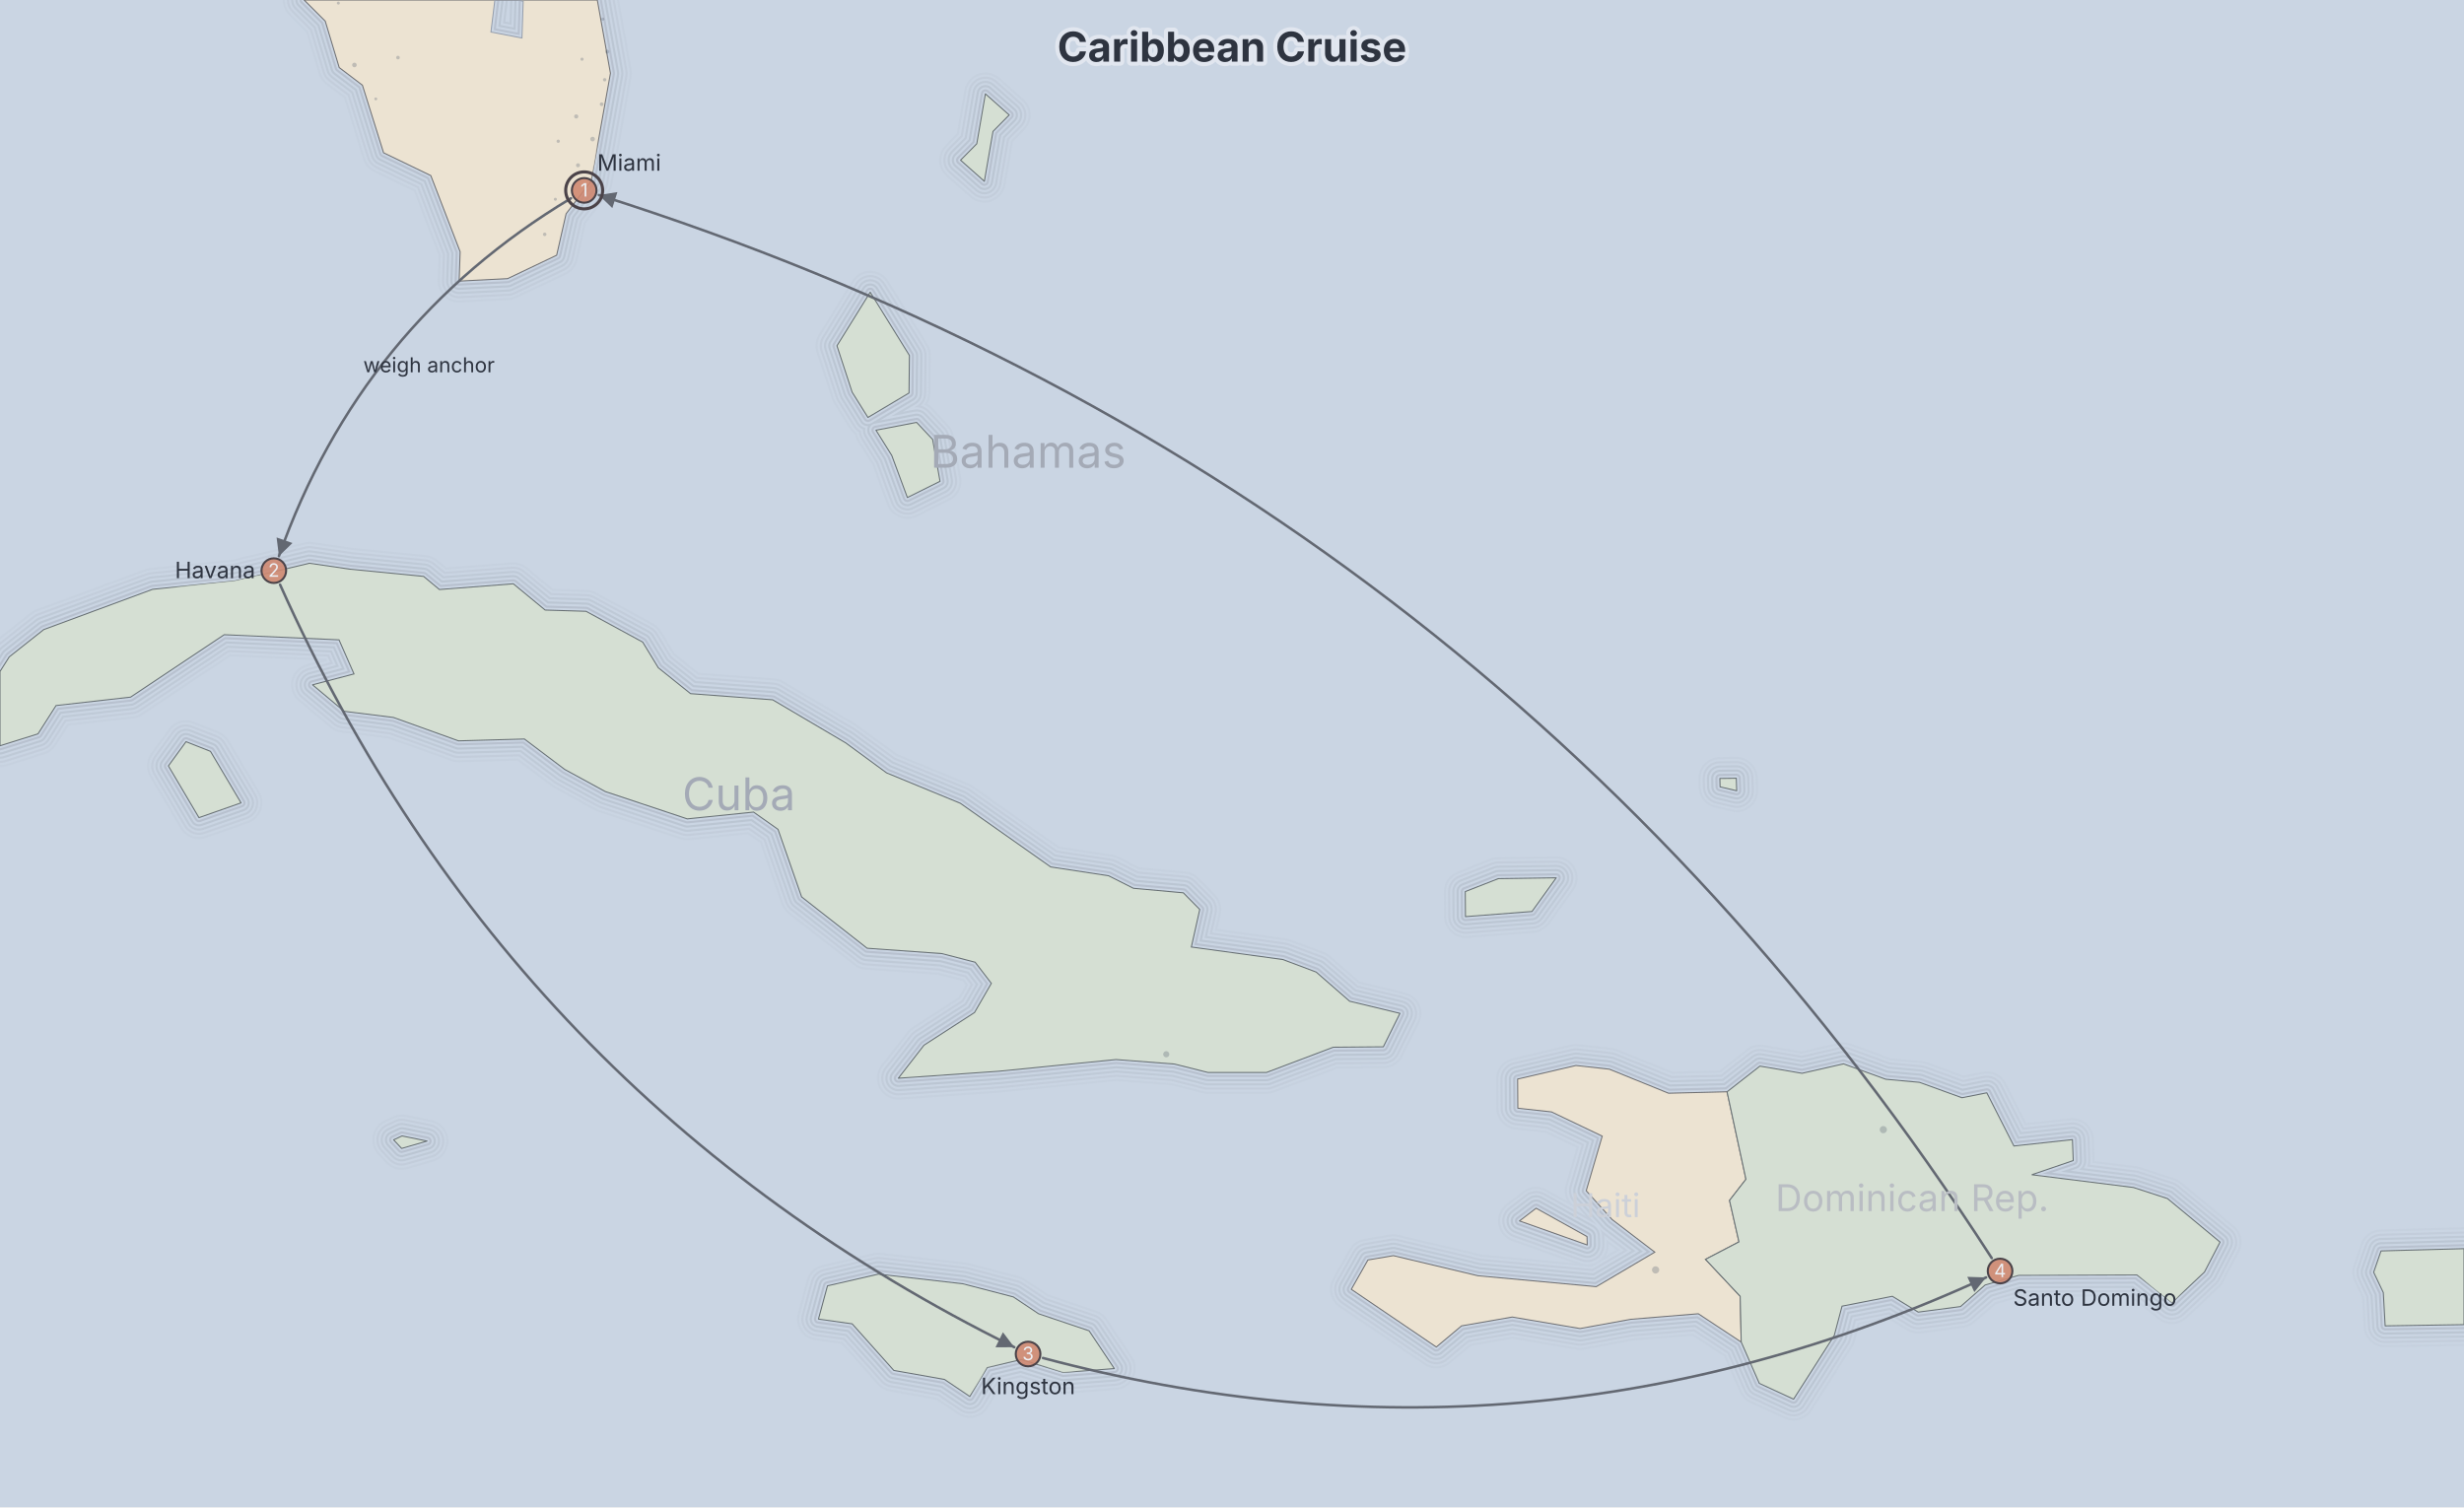
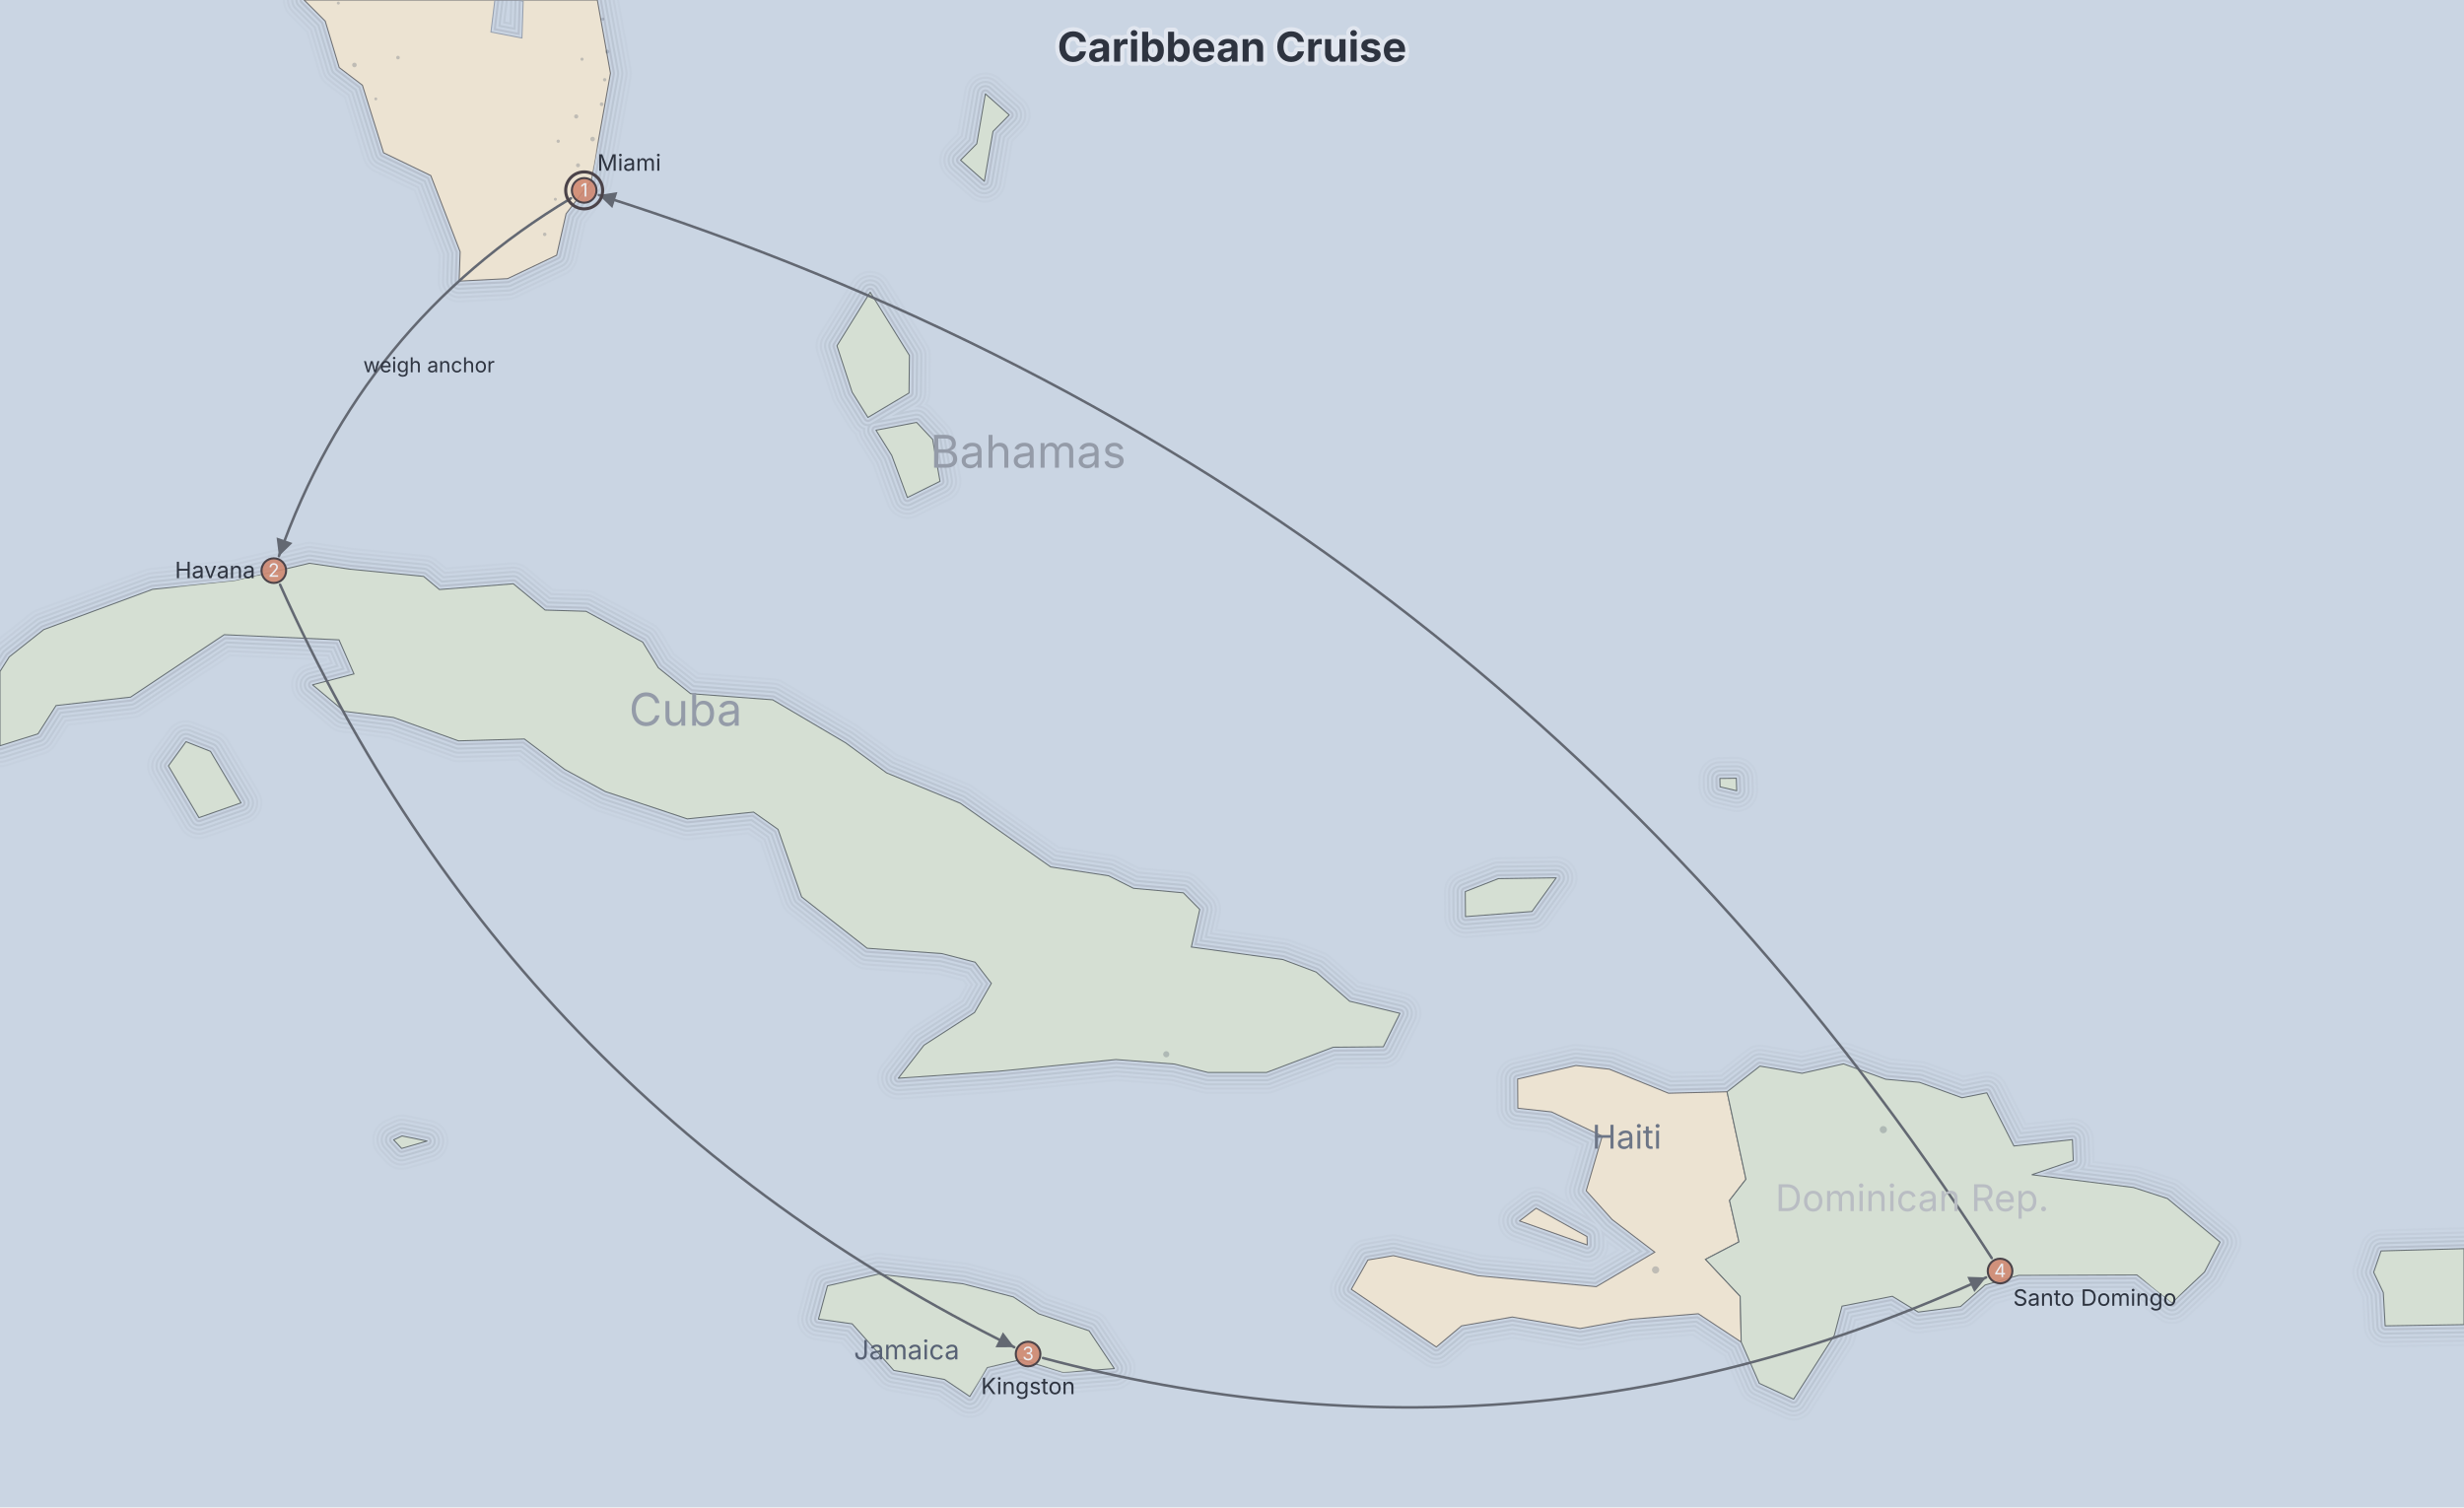
<svg xmlns="http://www.w3.org/2000/svg" width="1200" height="734" viewBox="0 0 1200 734" preserveAspectRatio="xMidYMin meet" style="font-family: Inter, system-ui, Avenir, Helvetica, Arial, sans-serif; background: rgb(202, 213, 227);">
  <rect width="1200" height="734" fill="#cad5e3" />
  <defs>
-     <mask id="dgmo-map-water-mask" maskUnits="userSpaceOnUse" x="0" y="0" width="1200" height="734">
+     <mask id="dgmo-map-water-mask__m0" maskUnits="userSpaceOnUse" x="0" y="0" width="1200" height="734">
      <rect x="0" y="0" width="1200" height="734" fill="white" />
      <path d="M1200,645.1L1161.6,645.7L1160.7,629.5L1156,619.6L1159.6,609.2L1200,608.1L1200,645.1Z M290.9,0L297.3,35.7L287.9,88.2L275.7,104.1L271.1,124.3L247.2,135.7L223.6,136.9L224.1,122.6L209.8,85.5L186.8,74.4L176.5,41.5L165.2,32.9L158.4,10.3L148.1,0L290.9,0Z M191.7,555.1L195.8,553.2L208,555.7L195.6,559.3Z M845.8,385.1L837.7,383.2L837.6,379.1L845.6,379Z M468.9,625.2L493.5,631.6L505.8,639.8L530.4,648.1L542.7,666.5L517.9,668.4L497.3,662.1L480.8,666L472.3,680.1L460,671.8L435.3,667.4L415,644.7L398.6,642.4L403,626.2L427.8,620.5Z M841.1,531.7L850.3,574.3L842.3,584.6L846.9,604.8L830.6,613.3L847.5,631.3L848,653.6L827.1,639.8L794.2,642.5L769.5,647L736.5,641.4L711.8,645.7L699.5,656L658.1,627.9L666.2,613.6L678.6,611.5L719.8,621.3L777.4,626.6L805.9,609.8L785.1,593.9L772.5,579.9L780.3,553.3L755.6,541.5L739.2,539.7L739.1,525.5L767.5,518.9L783.8,520.7L812.6,532.4ZM772.9,602.2L773,606.3L740,594.6L748.1,588.4Z M848,653.6L847.5,631.3L830.6,613.3L846.9,604.8L842.3,584.6L850.3,574.3L841.1,531.7L857.1,519.2L877.6,522.7L897.8,518.1L918.4,525.6L934.8,527.1L955.5,534.6L967.6,532.2L980.8,558.1L1009.3,555L1009.7,565.2L989.5,572.1L1039,578.3L1055.6,583.7L1081.2,604.9L1073.6,619.5L1057.8,634.4L1040.7,620.9L983.1,621.1L966.8,625.8L954.8,636.3L934.2,639L921.6,631.3L897.1,636.1L893.3,650.4L873.5,681.4L856.8,673.7Z M0,327L4.5,319.9L21.3,306.6L74.3,287L114.5,282.9L150.7,274.3L170.5,277.2L206.3,280.7L214,287.1L250,284.3L265.5,297.1L285.4,297.7L313,312.7L320.6,325.2L336.3,337.8L376.3,340.8L411.9,361.8L431.8,376.4L467.7,391.2L511.7,422.2L539.9,426.5L552,432.6L576.3,434.8L584.3,442.9L580.2,461.2L624.8,467.3L641,473.4L657.3,487.6L681.8,493.5L673.7,509.8L649.3,510L616.8,522.3L588.3,522.3L572,518.2L543.5,516L486.4,521.7L437.5,525.1L450,509L474.6,493.1L482.8,478.9L474.9,468.6L458.7,464.4L422.3,461.8L390.4,436.8L378.9,403.9L367,395.5L334.7,398.8L294.8,385.5L275,374.7L255.4,359.9L223.3,360.8L191.6,349.4L167.6,346.4L152.2,333.5L172.4,328.2L165.1,311.6L109.2,309.1L63.6,339.5L27.3,343.6L18.5,357.4L0,363.2L0,327ZM117.4,391L96.9,398.2L82,373L90.6,361.2L102.5,365.9Z M446.4,205.7L454.2,214L457.8,234.4L441.9,242.3L434.3,221.8L426.6,209.5ZM479.4,88.3L467.8,78L475.7,70L479.9,45.7L491.5,56L483.6,64ZM757.9,427.5L746.1,443.9L713.7,446.4L713.6,434.2L729.7,427.9ZM442.9,173.1L442.7,191.4L422.7,203.3L415,191L407.6,168.4L423.8,142.3Z" fill="black" />
      <path d="M252.2,0L254.8,0.6L254.2,18.5L239.1,15.6L241,0L252.2,0Z" fill="white" />
    </mask>
-     <path id="dgmo-map-coast" d="M1200,645.1L1161.6,645.7L1160.7,629.5L1156,619.6L1159.6,609.2L1200,608.1 M290.9,0L297.3,35.7L287.9,88.2L275.7,104.1L271.1,124.3L247.2,135.7L223.6,136.9L224.1,122.6L209.8,85.5L186.8,74.4L176.5,41.5L165.2,32.9L158.4,10.3L148.1,0 M191.7,555.1L195.8,553.2L208,555.7L195.6,559.3Z M845.8,385.1L837.7,383.2L837.6,379.1L845.6,379Z M468.9,625.2L493.5,631.6L505.8,639.8L530.4,648.1L542.7,666.5L517.9,668.4L497.3,662.1L480.8,666L472.3,680.1L460,671.8L435.3,667.4L415,644.7L398.6,642.4L403,626.2L427.8,620.5Z M841.1,531.7L850.3,574.3L842.3,584.6L846.9,604.8L830.6,613.3L847.5,631.3L848,653.6L827.1,639.8L794.2,642.5L769.5,647L736.5,641.4L711.8,645.7L699.5,656L658.1,627.9L666.2,613.6L678.6,611.5L719.8,621.3L777.4,626.6L805.9,609.8L785.1,593.9L772.5,579.9L780.3,553.3L755.6,541.5L739.2,539.7L739.1,525.5L767.5,518.9L783.8,520.7L812.6,532.4Z M772.9,602.2L773,606.3L740,594.6L748.1,588.4Z M848,653.6L847.5,631.3L830.6,613.3L846.9,604.8L842.3,584.6L850.3,574.3L841.1,531.7L857.1,519.2L877.6,522.7L897.8,518.1L918.4,525.6L934.8,527.1L955.5,534.6L967.6,532.2L980.8,558.1L1009.3,555L1009.7,565.2L989.5,572.1L1039,578.3L1055.6,583.7L1081.2,604.9L1073.6,619.5L1057.8,634.4L1040.7,620.9L983.1,621.1L966.8,625.8L954.8,636.3L934.2,639L921.6,631.3L897.1,636.1L893.3,650.4L873.5,681.4L856.8,673.7Z M0,327L4.5,319.9L21.3,306.6L74.3,287L114.5,282.9L150.7,274.3L170.5,277.2L206.3,280.7L214,287.1L250,284.3L265.5,297.1L285.4,297.7L313,312.7L320.6,325.2L336.3,337.8L376.3,340.8L411.9,361.8L431.8,376.4L467.7,391.2L511.7,422.2L539.9,426.5L552,432.6L576.3,434.8L584.3,442.9L580.2,461.2L624.8,467.3L641,473.4L657.3,487.6L681.8,493.5L673.7,509.8L649.3,510L616.8,522.3L588.3,522.3L572,518.2L543.5,516L486.4,521.7L437.5,525.1L450,509L474.6,493.1L482.8,478.9L474.9,468.6L458.7,464.4L422.3,461.8L390.4,436.8L378.9,403.9L367,395.5L334.7,398.8L294.8,385.5L275,374.7L255.4,359.9L223.3,360.8L191.6,349.4L167.6,346.4L152.2,333.5L172.4,328.2L165.1,311.6L109.2,309.1L63.6,339.5L27.3,343.6L18.5,357.4L0,363.2 M117.4,391L96.9,398.2L82,373L90.6,361.2L102.5,365.9Z M446.4,205.7L454.2,214L457.8,234.4L441.9,242.3L434.3,221.8L426.6,209.5Z M479.4,88.3L467.8,78L475.7,70L479.9,45.7L491.5,56L483.6,64Z M757.9,427.5L746.1,443.9L713.7,446.4L713.6,434.2L729.7,427.9Z M442.9,173.1L442.7,191.4L422.7,203.3L415,191L407.6,168.4L423.8,142.3Z M254.8,0.6L254.2,18.5L239.1,15.6L241,0" fill="none" />
-     <filter id="dgmo-map-label-patch-blur" x="-50%" y="-50%" width="200%" height="200%">
+     <path id="dgmo-map-coast__m0" d="M1200,645.1L1161.6,645.7L1160.7,629.5L1156,619.6L1159.6,609.2L1200,608.1 M290.9,0L297.3,35.7L287.9,88.2L275.7,104.1L271.1,124.3L247.2,135.7L223.6,136.9L224.1,122.6L209.8,85.5L186.8,74.4L176.5,41.5L165.2,32.9L158.4,10.3L148.1,0 M191.7,555.1L195.8,553.2L208,555.7L195.6,559.3Z M845.8,385.1L837.7,383.2L837.6,379.1L845.6,379Z M468.9,625.2L493.5,631.6L505.8,639.8L530.4,648.1L542.7,666.5L517.9,668.4L497.3,662.1L480.8,666L472.3,680.1L460,671.8L435.3,667.4L415,644.7L398.6,642.4L403,626.2L427.8,620.5Z M841.1,531.7L850.3,574.3L842.3,584.6L846.9,604.8L830.6,613.3L847.5,631.3L848,653.6L827.1,639.8L794.2,642.5L769.5,647L736.5,641.4L711.8,645.7L699.5,656L658.1,627.9L666.2,613.6L678.6,611.5L719.8,621.3L777.4,626.6L805.9,609.8L785.1,593.9L772.5,579.9L780.3,553.3L755.6,541.5L739.2,539.7L739.1,525.5L767.5,518.9L783.8,520.7L812.6,532.4Z M772.9,602.2L773,606.3L740,594.6L748.1,588.4Z M848,653.6L847.5,631.3L830.6,613.3L846.9,604.8L842.3,584.6L850.3,574.3L841.1,531.7L857.1,519.2L877.6,522.7L897.8,518.1L918.4,525.6L934.8,527.1L955.5,534.6L967.6,532.2L980.8,558.1L1009.3,555L1009.7,565.2L989.5,572.1L1039,578.3L1055.6,583.7L1081.2,604.9L1073.6,619.5L1057.8,634.4L1040.7,620.9L983.1,621.1L966.8,625.8L954.8,636.3L934.2,639L921.6,631.3L897.1,636.1L893.3,650.4L873.5,681.4L856.8,673.7Z M0,327L4.5,319.9L21.3,306.6L74.3,287L114.5,282.9L150.7,274.3L170.5,277.2L206.3,280.7L214,287.1L250,284.3L265.5,297.1L285.4,297.7L313,312.7L320.6,325.2L336.3,337.8L376.3,340.8L411.9,361.8L431.8,376.4L467.7,391.2L511.7,422.2L539.9,426.5L552,432.6L576.3,434.8L584.3,442.9L580.2,461.2L624.8,467.3L641,473.4L657.3,487.6L681.8,493.5L673.7,509.8L649.3,510L616.8,522.3L588.3,522.3L572,518.2L543.5,516L486.4,521.7L437.5,525.1L450,509L474.6,493.1L482.8,478.9L474.9,468.6L458.7,464.4L422.3,461.8L390.4,436.8L378.9,403.9L367,395.5L334.7,398.8L294.8,385.5L275,374.7L255.4,359.9L223.3,360.8L191.6,349.4L167.6,346.4L152.2,333.5L172.4,328.2L165.1,311.6L109.2,309.1L63.6,339.5L27.3,343.6L18.5,357.4L0,363.2 M117.4,391L96.9,398.2L82,373L90.6,361.2L102.5,365.9Z M446.4,205.7L454.2,214L457.8,234.4L441.9,242.3L434.3,221.8L426.6,209.5Z M479.4,88.3L467.8,78L475.7,70L479.9,45.7L491.5,56L483.6,64Z M757.9,427.5L746.1,443.9L713.7,446.4L713.6,434.2L729.7,427.9Z M442.9,173.1L442.7,191.4L422.7,203.3L415,191L407.6,168.4L423.8,142.3Z M254.8,0.6L254.2,18.5L239.1,15.6L241,0" fill="none" />
+     <filter id="dgmo-map-label-patch-blur__m0" x="-50%" y="-50%" width="200%" height="200%">
      <feGaussianBlur in="SourceGraphic" stdDeviation="2.5" />
    </filter>
-     <mask id="dgmo-map-label-patch" maskUnits="userSpaceOnUse" x="0" y="0" width="1200" height="734">
-       <g filter="url(#dgmo-map-label-patch-blur)">
+     <mask id="dgmo-map-label-patch__m0" maskUnits="userSpaceOnUse" x="0" y="0" width="1200" height="734">
+       <g filter="url(#dgmo-map-label-patch-blur__m0)">
        <rect x="286.863" y="71.346" width="37.26" height="17" rx="8.5" fill="white" />
        <rect x="82.287" y="269.766" width="46.06" height="17" rx="8.5" fill="white" />
        <rect x="475.184" y="667.158" width="51.01" height="17" rx="8.5" fill="white" />
        <rect x="976.428" y="624.092" width="84.12" height="17" rx="8.5" fill="white" />
      </g>
    </mask>
-     <marker id="dgmo-map-arrow-0" viewBox="0 0 10 10" refX="10" refY="5" markerUnits="userSpaceOnUse" markerWidth="8.188" markerHeight="8.188" orient="auto-start-reverse">
+     <marker id="dgmo-map-arrow-0__m0" viewBox="0 0 10 10" refX="10" refY="5" markerUnits="userSpaceOnUse" markerWidth="8.188" markerHeight="8.188" orient="auto-start-reverse">
      <path d="M0,0L10,5L0,10z" fill="#636872" />
    </marker>
-     <marker id="dgmo-map-arrow-1" viewBox="0 0 10 10" refX="10" refY="5" markerUnits="userSpaceOnUse" markerWidth="8.188" markerHeight="8.188" orient="auto-start-reverse">
+     <marker id="dgmo-map-arrow-1__m0" viewBox="0 0 10 10" refX="10" refY="5" markerUnits="userSpaceOnUse" markerWidth="8.188" markerHeight="8.188" orient="auto-start-reverse">
      <path d="M0,0L10,5L0,10z" fill="#636872" />
    </marker>
-     <marker id="dgmo-map-arrow-2" viewBox="0 0 10 10" refX="10" refY="5" markerUnits="userSpaceOnUse" markerWidth="8.188" markerHeight="8.188" orient="auto-start-reverse">
+     <marker id="dgmo-map-arrow-2__m0" viewBox="0 0 10 10" refX="10" refY="5" markerUnits="userSpaceOnUse" markerWidth="8.188" markerHeight="8.188" orient="auto-start-reverse">
      <path d="M0,0L10,5L0,10z" fill="#636872" />
    </marker>
-     <marker id="dgmo-map-arrow-3" viewBox="0 0 10 10" refX="10" refY="5" markerUnits="userSpaceOnUse" markerWidth="8.188" markerHeight="8.188" orient="auto-start-reverse">
+     <marker id="dgmo-map-arrow-3__m0" viewBox="0 0 10 10" refX="10" refY="5" markerUnits="userSpaceOnUse" markerWidth="8.188" markerHeight="8.188" orient="auto-start-reverse">
      <path d="M0,0L10,5L0,10z" fill="#636872" />
    </marker>
  </defs>
  <g class="dgmo-map-regions">
    <path d="M1200,645.1L1161.6,645.7L1160.7,629.5L1156,619.6L1159.6,609.2L1200,608.1L1200,645.1Z" fill="#d5dfd3" stroke="#687073" stroke-width="0.5" data-region-name="Puerto Rico" data-iso="PR" data-label-x="1179.7188731166104" data-label-y="626.678961623674" />
    <path d="M290.9,0L297.3,35.7L287.9,88.2L275.7,104.1L271.1,124.3L247.2,135.7L223.6,136.9L224.1,122.6L209.8,85.5L186.8,74.4L176.5,41.5L165.2,32.9L158.4,10.3L148.1,0L290.9,0Z" fill="#ece3d2" stroke="#717173" stroke-width="0.5" data-region-name="United States of America" data-iso="US" data-label-x="-757.8775635571906" data-label-y="-974.8204943235028" />
    <path d="M191.7,555.1L195.8,553.2L208,555.7L195.6,559.3Z" fill="#d5dfd3" stroke="#687073" stroke-width="0.5" data-region-name="Cayman Is." data-iso="KY" data-label-x="198.44359762812584" data-label-y="556.0214343078464" />
    <path d="M845.8,385.1L837.7,383.2L837.6,379.1L845.6,379Z" fill="#d5dfd3" stroke="#687073" stroke-width="0.5" data-region-name="Turks and Caicos Is." data-iso="TC" data-label-x="841.9558044924133" data-label-y="381.62708038661617" />
    <path d="M468.9,625.2L493.5,631.6L505.8,639.8L530.4,648.1L542.7,666.5L517.9,668.4L497.3,662.1L480.8,666L472.3,680.1L460,671.8L435.3,667.4L415,644.7L398.6,642.4L403,626.2L427.8,620.5Z" fill="#d5dfd3" stroke="#687073" stroke-width="0.5" data-region-name="Jamaica" data-iso="JM" data-label-x="465.59379710864226" data-label-y="647.3028624108022" />
    <path d="M841.1,531.7L850.3,574.3L842.3,584.6L846.9,604.8L830.6,613.3L847.5,631.3L848,653.6L827.1,639.8L794.2,642.5L769.5,647L736.5,641.4L711.8,645.7L699.5,656L658.1,627.9L666.2,613.6L678.6,611.5L719.8,621.3L777.4,626.6L805.9,609.8L785.1,593.9L772.5,579.9L780.3,553.3L755.6,541.5L739.2,539.7L739.1,525.5L767.5,518.9L783.8,520.7L812.6,532.4ZM772.9,602.2L773,606.3L740,594.6L748.1,588.4Z" fill="#ece3d2" stroke="#717173" stroke-width="0.5" data-region-name="Haiti" data-iso="HT" data-label-x="781.858087746732" data-label-y="592.7350426503841" />
    <path d="M848,653.6L847.5,631.3L830.6,613.3L846.9,604.8L842.3,584.6L850.3,574.3L841.1,531.7L857.1,519.2L877.6,522.7L897.8,518.1L918.4,525.6L934.8,527.1L955.5,534.6L967.6,532.2L980.8,558.1L1009.3,555L1009.7,565.2L989.5,572.1L1039,578.3L1055.6,583.7L1081.2,604.9L1073.6,619.5L1057.8,634.4L1040.7,620.9L983.1,621.1L966.8,625.8L954.8,636.3L934.2,639L921.6,631.3L897.1,636.1L893.3,650.4L873.5,681.4L856.8,673.7Z" fill="#d5dfd3" stroke="#687073" stroke-width="0.5" data-region-name="Dominican Rep." data-iso="DO" data-label-x="931.251695246402" data-label-y="589.8364455926945" />
    <path d="M0,327L4.5,319.9L21.3,306.6L74.3,287L114.5,282.9L150.7,274.3L170.5,277.2L206.3,280.7L214,287.1L250,284.3L265.5,297.1L285.4,297.7L313,312.7L320.6,325.2L336.3,337.8L376.3,340.8L411.9,361.8L431.8,376.4L467.7,391.2L511.7,422.2L539.9,426.5L552,432.6L576.3,434.8L584.3,442.9L580.2,461.2L624.8,467.3L641,473.4L657.3,487.6L681.8,493.5L673.7,509.8L649.3,510L616.8,522.3L588.3,522.3L572,518.2L543.5,516L486.4,521.7L437.5,525.1L450,509L474.6,493.1L482.8,478.9L474.9,468.6L458.7,464.4L422.3,461.8L390.4,436.8L378.9,403.9L367,395.5L334.7,398.8L294.8,385.5L275,374.7L255.4,359.9L223.3,360.8L191.6,349.4L167.6,346.4L152.2,333.5L172.4,328.2L165.1,311.6L109.2,309.1L63.6,339.5L27.3,343.6L18.5,357.4L0,363.2L0,327ZM117.4,391L96.9,398.2L82,373L90.6,361.2L102.5,365.9Z" fill="#d5dfd3" stroke="#687073" stroke-width="0.5" data-region-name="Cuba" data-iso="CU" data-label-x="359.8121195179051" data-label-y="394.5856721040631" />
    <path d="M446.4,205.7L454.2,214L457.8,234.4L441.9,242.3L434.3,221.8L426.6,209.5ZM479.4,88.3L467.8,78L475.7,70L479.9,45.7L491.5,56L483.6,64ZM757.9,427.5L746.1,443.9L713.7,446.4L713.6,434.2L729.7,427.9ZM442.9,173.1L442.7,191.4L422.7,203.3L415,191L407.6,168.4L423.8,142.3Z" fill="#d5dfd3" stroke="#687073" stroke-width="0.5" data-region-name="Bahamas" data-iso="BS" data-label-x="500.665168781161" data-label-y="227.78653432577522" />
    <path d="M252.2,0L254.8,0.6L254.2,18.5L239.1,15.6L241,0L252.2,0Z" fill="#cad5e3" stroke="#979fac" stroke-width="0.5" />
  </g>
-   <g class="dgmo-map-water-lines" fill="none" style="pointer-events: none;" mask="url(#dgmo-map-water-mask)">
-     <use href="#dgmo-map-coast" stroke="#a6afbc" stroke-width="20.846" stroke-opacity="0.1" stroke-linejoin="round" stroke-linecap="round" />
-     <use href="#dgmo-map-coast" stroke="#cad5e3" stroke-width="18.79" stroke-linejoin="round" stroke-linecap="round" />
-     <use href="#dgmo-map-coast" stroke="#a6afbc" stroke-width="16.735" stroke-opacity="0.2" stroke-linejoin="round" stroke-linecap="round" />
-     <use href="#dgmo-map-coast" stroke="#cad5e3" stroke-width="14.68" stroke-linejoin="round" stroke-linecap="round" />
-     <use href="#dgmo-map-coast" stroke="#a6afbc" stroke-width="12.625" stroke-opacity="0.3" stroke-linejoin="round" stroke-linecap="round" />
-     <use href="#dgmo-map-coast" stroke="#cad5e3" stroke-width="10.57" stroke-linejoin="round" stroke-linecap="round" />
-     <use href="#dgmo-map-coast" stroke="#a6afbc" stroke-width="8.514" stroke-opacity="0.4" stroke-linejoin="round" stroke-linecap="round" />
-     <use href="#dgmo-map-coast" stroke="#cad5e3" stroke-width="6.459" stroke-linejoin="round" stroke-linecap="round" />
-     <use href="#dgmo-map-coast" stroke="#a6afbc" stroke-width="4.404" stroke-opacity="0.5" stroke-linejoin="round" stroke-linecap="round" />
-     <use href="#dgmo-map-coast" stroke="#cad5e3" stroke-width="2.349" stroke-linejoin="round" stroke-linecap="round" />
+   <g class="dgmo-map-water-lines" fill="none" style="pointer-events: none;" mask="url(#dgmo-map-water-mask__m0)">
+     <use href="#dgmo-map-coast__m0" stroke="#a6afbc" stroke-width="20.846" stroke-opacity="0.1" stroke-linejoin="round" stroke-linecap="round" />
+     <use href="#dgmo-map-coast__m0" stroke="#cad5e3" stroke-width="18.79" stroke-linejoin="round" stroke-linecap="round" />
+     <use href="#dgmo-map-coast__m0" stroke="#a6afbc" stroke-width="16.735" stroke-opacity="0.2" stroke-linejoin="round" stroke-linecap="round" />
+     <use href="#dgmo-map-coast__m0" stroke="#cad5e3" stroke-width="14.68" stroke-linejoin="round" stroke-linecap="round" />
+     <use href="#dgmo-map-coast__m0" stroke="#a6afbc" stroke-width="12.625" stroke-opacity="0.3" stroke-linejoin="round" stroke-linecap="round" />
+     <use href="#dgmo-map-coast__m0" stroke="#cad5e3" stroke-width="10.57" stroke-linejoin="round" stroke-linecap="round" />
+     <use href="#dgmo-map-coast__m0" stroke="#a6afbc" stroke-width="8.514" stroke-opacity="0.4" stroke-linejoin="round" stroke-linecap="round" />
+     <use href="#dgmo-map-coast__m0" stroke="#cad5e3" stroke-width="6.459" stroke-linejoin="round" stroke-linecap="round" />
+     <use href="#dgmo-map-coast__m0" stroke="#a6afbc" stroke-width="4.404" stroke-opacity="0.5" stroke-linejoin="round" stroke-linecap="round" />
+     <use href="#dgmo-map-coast__m0" stroke="#cad5e3" stroke-width="2.349" stroke-linejoin="round" stroke-linecap="round" />
    <path d="M1200,645.1L1161.6,645.7L1160.7,629.5L1156,619.6L1159.6,609.2L1200,608.1L1200,645.1Z M191.7,555.1L195.8,553.2L208,555.7L195.6,559.3Z M845.8,385.1L837.7,383.2L837.6,379.1L845.6,379Z M468.9,625.2L493.5,631.6L505.8,639.8L530.4,648.1L542.7,666.5L517.9,668.4L497.3,662.1L480.8,666L472.3,680.1L460,671.8L435.3,667.4L415,644.7L398.6,642.4L403,626.2L427.8,620.5Z M848,653.6L847.5,631.3L830.6,613.3L846.9,604.8L842.3,584.6L850.3,574.3L841.1,531.7L857.1,519.2L877.6,522.7L897.8,518.1L918.4,525.6L934.8,527.1L955.5,534.6L967.6,532.2L980.8,558.1L1009.3,555L1009.7,565.2L989.5,572.1L1039,578.3L1055.6,583.7L1081.2,604.9L1073.6,619.5L1057.8,634.4L1040.7,620.9L983.1,621.1L966.8,625.8L954.8,636.3L934.2,639L921.6,631.3L897.1,636.1L893.3,650.4L873.5,681.4L856.8,673.7Z M0,327L4.5,319.9L21.3,306.6L74.3,287L114.5,282.9L150.7,274.3L170.5,277.2L206.3,280.7L214,287.1L250,284.3L265.5,297.1L285.4,297.7L313,312.7L320.6,325.2L336.3,337.8L376.3,340.8L411.9,361.8L431.8,376.4L467.7,391.2L511.7,422.2L539.9,426.5L552,432.6L576.3,434.8L584.3,442.9L580.2,461.2L624.8,467.3L641,473.4L657.3,487.6L681.8,493.5L673.7,509.8L649.3,510L616.8,522.3L588.3,522.3L572,518.2L543.5,516L486.4,521.7L437.5,525.1L450,509L474.6,493.1L482.8,478.9L474.9,468.6L458.7,464.4L422.3,461.8L390.4,436.8L378.9,403.9L367,395.5L334.7,398.8L294.8,385.5L275,374.7L255.4,359.9L223.3,360.8L191.6,349.4L167.6,346.4L152.2,333.5L172.4,328.2L165.1,311.6L109.2,309.1L63.6,339.5L27.3,343.6L18.5,357.4L0,363.2L0,327ZM117.4,391L96.9,398.2L82,373L90.6,361.2L102.5,365.9Z M446.4,205.7L454.2,214L457.8,234.4L441.9,242.3L434.3,221.8L426.6,209.5ZM479.4,88.3L467.8,78L475.7,70L479.9,45.7L491.5,56L483.6,64ZM757.9,427.5L746.1,443.9L713.7,446.4L713.6,434.2L729.7,427.9ZM442.9,173.1L442.7,191.4L422.7,203.3L415,191L407.6,168.4L423.8,142.3Z" stroke="#687073" stroke-width="0.5" stroke-linejoin="round" />
    <path d="M290.9,0L297.3,35.7L287.9,88.2L275.7,104.1L271.1,124.3L247.2,135.7L223.6,136.9L224.1,122.6L209.8,85.5L186.8,74.4L176.5,41.5L165.2,32.9L158.4,10.3L148.1,0L290.9,0Z M841.1,531.7L850.3,574.3L842.3,584.6L846.9,604.8L830.6,613.3L847.5,631.3L848,653.6L827.1,639.8L794.2,642.5L769.5,647L736.5,641.4L711.8,645.7L699.5,656L658.1,627.9L666.2,613.6L678.6,611.5L719.8,621.3L777.4,626.6L805.9,609.8L785.1,593.9L772.5,579.9L780.3,553.3L755.6,541.5L739.2,539.7L739.1,525.5L767.5,518.9L783.8,520.7L812.6,532.4ZM772.9,602.2L773,606.3L740,594.6L748.1,588.4Z" stroke="#717173" stroke-width="0.5" stroke-linejoin="round" />
    <path d="M252.2,0L254.8,0.6L254.2,18.5L239.1,15.6L241,0L252.2,0Z" stroke="#979fac" stroke-width="0.5" stroke-linejoin="round" />
  </g>
  <g class="dgmo-map-cities" fill="#4c566a" fill-opacity="0.28" style="pointer-events: none;">
    <circle cx="806.286" cy="618.444" r="1.768" />
    <circle cx="917.196" cy="550.133" r="1.759" />
    <circle cx="567.98" cy="513.425" r="1.502" />
    <circle cx="288.596" cy="67.725" r="1.132" />
    <circle cx="172.612" cy="31.635" r="1.118" />
    <circle cx="280.624" cy="56.722" r="1.017" />
    <circle cx="295.74" cy="25.166" r="0.994" />
    <circle cx="281.496" cy="80.495" r="0.972" />
    <circle cx="293.015" cy="50.759" r="0.908" />
    <circle cx="193.827" cy="28.044" r="0.884" />
    <circle cx="265.279" cy="114.126" r="0.86" />
    <circle cx="294.482" cy="38.83" r="0.83" />
    <circle cx="271.853" cy="68.78" r="0.812" />
    <circle cx="293.571" cy="9.312" r="0.775" />
    <circle cx="283.454" cy="28.824" r="0.775" />
    <circle cx="270.475" cy="97.035" r="0.739" />
    <circle cx="164.782" cy="1.508" r="0.728" />
    <circle cx="183.012" cy="48.165" r="0.711" />
  </g>
-   <g class="dgmo-map-label-patch" mask="url(#dgmo-map-label-patch)" style="pointer-events: none;">
+   <g class="dgmo-map-label-patch" mask="url(#dgmo-map-label-patch__m0)" style="pointer-events: none;">
    <path d="M290.9,0L297.3,35.7L287.9,88.2L275.7,104.1L271.1,124.3L247.2,135.7L223.6,136.9L224.1,122.6L209.8,85.5L186.8,74.4L176.5,41.5L165.2,32.9L158.4,10.3L148.1,0L290.9,0Z" fill="#ece3d2" />
    <path d="M468.9,625.2L493.5,631.6L505.8,639.8L530.4,648.1L542.7,666.5L517.9,668.4L497.3,662.1L480.8,666L472.3,680.1L460,671.8L435.3,667.4L415,644.7L398.6,642.4L403,626.2L427.8,620.5Z" fill="#d5dfd3" />
    <path d="M848,653.6L847.5,631.3L830.6,613.3L846.9,604.8L842.3,584.6L850.3,574.3L841.1,531.7L857.1,519.2L877.6,522.7L897.8,518.1L918.4,525.6L934.8,527.1L955.5,534.6L967.6,532.2L980.8,558.1L1009.3,555L1009.7,565.2L989.5,572.1L1039,578.3L1055.6,583.7L1081.2,604.9L1073.6,619.5L1057.8,634.4L1040.7,620.9L983.1,621.1L966.8,625.8L954.8,636.3L934.2,639L921.6,631.3L897.1,636.1L893.3,650.4L873.5,681.4L856.8,673.7Z" fill="#d5dfd3" />
    <path d="M0,327L4.5,319.9L21.3,306.6L74.3,287L114.5,282.9L150.7,274.3L170.5,277.2L206.3,280.7L214,287.1L250,284.3L265.5,297.1L285.4,297.7L313,312.7L320.6,325.2L336.3,337.8L376.3,340.8L411.9,361.8L431.8,376.4L467.7,391.2L511.7,422.2L539.9,426.5L552,432.6L576.3,434.8L584.3,442.9L580.2,461.2L624.8,467.3L641,473.4L657.3,487.6L681.8,493.5L673.7,509.8L649.3,510L616.8,522.3L588.3,522.3L572,518.2L543.5,516L486.4,521.7L437.5,525.1L450,509L474.6,493.1L482.8,478.9L474.9,468.6L458.7,464.4L422.3,461.8L390.4,436.8L378.9,403.9L367,395.5L334.7,398.8L294.8,385.5L275,374.7L255.4,359.9L223.3,360.8L191.6,349.4L167.6,346.4L152.2,333.5L172.4,328.2L165.1,311.6L109.2,309.1L63.6,339.5L27.3,343.6L18.5,357.4L0,363.2L0,327ZM117.4,391L96.9,398.2L82,373L90.6,361.2L102.5,365.9Z" fill="#d5dfd3" />
  </g>
  <g class="dgmo-map-legs" fill="none">
-     <path d="M278.068,96.578Q175.59,158.101 135.841,270.826" stroke="#636872" stroke-width="1.25" stroke-linecap="round" data-from-id="miami" data-to-id="havana" data-line-number="4" marker-end="url(#dgmo-map-arrow-0)" />
+     <path d="M278.068,96.578Q175.59,158.101 135.841,270.826" stroke="#636872" stroke-width="1.25" stroke-linecap="round" data-from-id="miami" data-to-id="havana" data-line-number="4" marker-end="url(#dgmo-map-arrow-0__m0)" />
    <text x="208.923" y="181.309" text-anchor="middle" font-size="10" fill="#2e3440" data-line-number="4">weigh anchor</text>
-     <path d="M136.411,284.744Q248.345,534.779 493.965,656.095" stroke="#636872" stroke-width="1.25" stroke-linecap="round" data-from-id="havana" data-to-id="kingston" data-line-number="5" marker-end="url(#dgmo-map-arrow-1)" />
-     <path d="M507.937,661.347Q744.654,724.409 967.249,622.118" stroke="#636872" stroke-width="1.25" stroke-linecap="round" data-from-id="kingston" data-to-id="santo domingo" data-line-number="6" marker-end="url(#dgmo-map-arrow-2)" />
-     <path d="M969.995,612.686Q724.009,231.73 291.649,94.98" stroke="#636872" stroke-width="1.25" stroke-linecap="round" data-from-id="santo domingo" data-to-id="miami" data-line-number="7" marker-end="url(#dgmo-map-arrow-3)" />
+     <path d="M136.411,284.744Q248.345,534.779 493.965,656.095" stroke="#636872" stroke-width="1.25" stroke-linecap="round" data-from-id="havana" data-to-id="kingston" data-line-number="5" marker-end="url(#dgmo-map-arrow-1__m0)" />
+     <path d="M507.937,661.347Q744.654,724.409 967.249,622.118" stroke="#636872" stroke-width="1.25" stroke-linecap="round" data-from-id="kingston" data-to-id="santo domingo" data-line-number="6" marker-end="url(#dgmo-map-arrow-2__m0)" />
+     <path d="M969.995,612.686Q724.009,231.73 291.649,94.98" stroke="#636872" stroke-width="1.25" stroke-linecap="round" data-from-id="santo domingo" data-to-id="miami" data-line-number="7" marker-end="url(#dgmo-map-arrow-3__m0)" />
  </g>
  <g class="dgmo-map-spider" />
  <g class="dgmo-map-pois">
    <circle cx="284.499" cy="92.718" r="9" fill="none" stroke="#4b4349" stroke-width="1.5" />
    <circle cx="284.499" cy="92.718" r="6" fill="#d08770" fill-opacity="0.879" stroke="#4b4349" stroke-width="1" data-line-number="3" data-poi="miami" />
    <text x="284.499" y="95.718" text-anchor="middle" font-size="9" fill="#eceff4">1</text>
    <circle cx="133.347" cy="277.899" r="6" fill="#d08770" fill-opacity="0.879" stroke="#4b4349" stroke-width="1" data-line-number="4" data-poi="havana" />
    <text x="133.347" y="280.899" text-anchor="middle" font-size="9" fill="#eceff4">2</text>
    <circle cx="500.689" cy="659.416" r="6" fill="#d08770" fill-opacity="0.879" stroke="#4b4349" stroke-width="1" data-line-number="5" data-poi="kingston" />
    <text x="500.689" y="662.416" text-anchor="middle" font-size="9" fill="#eceff4">3</text>
    <circle cx="974.064" cy="618.986" r="6" fill="#d08770" fill-opacity="0.879" stroke="#4b4349" stroke-width="1" data-line-number="6" data-poi="santo domingo" />
    <text x="974.064" y="621.986" text-anchor="middle" font-size="9" fill="#eceff4">4</text>
  </g>
  <g class="dgmo-map-labels">
    <text x="931.252" y="589.836" text-anchor="middle" font-size="18" fill="#b9bdc3">Dominican Rep.</text>
    <text x="290.863" y="83.146" text-anchor="start" font-size="11" fill="#2e3440" data-poi="miami" style="cursor: default;" data-line-number="3">Miami</text>
    <text x="124.347" y="281.566" text-anchor="end" font-size="11" fill="#2e3440" data-poi="havana" style="cursor: default;" data-line-number="4">Havana</text>
    <text x="500.689" y="678.958" text-anchor="middle" font-size="11" fill="#2e3440" data-poi="kingston" style="cursor: default;" data-line-number="5">Kingston</text>
    <text x="980.428" y="635.892" text-anchor="start" font-size="11" fill="#2e3440" data-poi="santo domingo" style="cursor: default;" data-line-number="6">Santo Domingo</text>
-     <text x="359.812" y="394.586" text-anchor="middle" font-size="22" fill="#a4aab6">Cuba</text>
-     <text x="500.665" y="227.787" text-anchor="middle" font-size="22" fill="#a4aab6">Bahamas</text>
-     <text x="781.858" y="592.735" text-anchor="middle" font-size="16" fill="#ccd0d8">Haiti</text>
+     <text x="333.884" y="353.411" text-anchor="middle" font-size="22" fill="#949ba8">Cuba</text>
+     <text x="441.574" y="662.014" text-anchor="middle" font-size="13" fill="#576174">Jamaica</text>
+     <text x="500.665" y="227.787" text-anchor="middle" font-size="22" fill="#949ba8">Bahamas</text>
+     <text x="792.253" y="559.404" text-anchor="middle" font-size="16" fill="#6c7586">Haiti</text>
  </g>
  <text class="dgmo-map-title" x="600" y="30" text-anchor="middle" font-size="20" font-weight="700" fill="#2e3440" paint-order="stroke fill" stroke="#eceff4" stroke-width="4" stroke-linejoin="round" stroke-opacity="0.7">Caribbean Cruise</text>
</svg>
